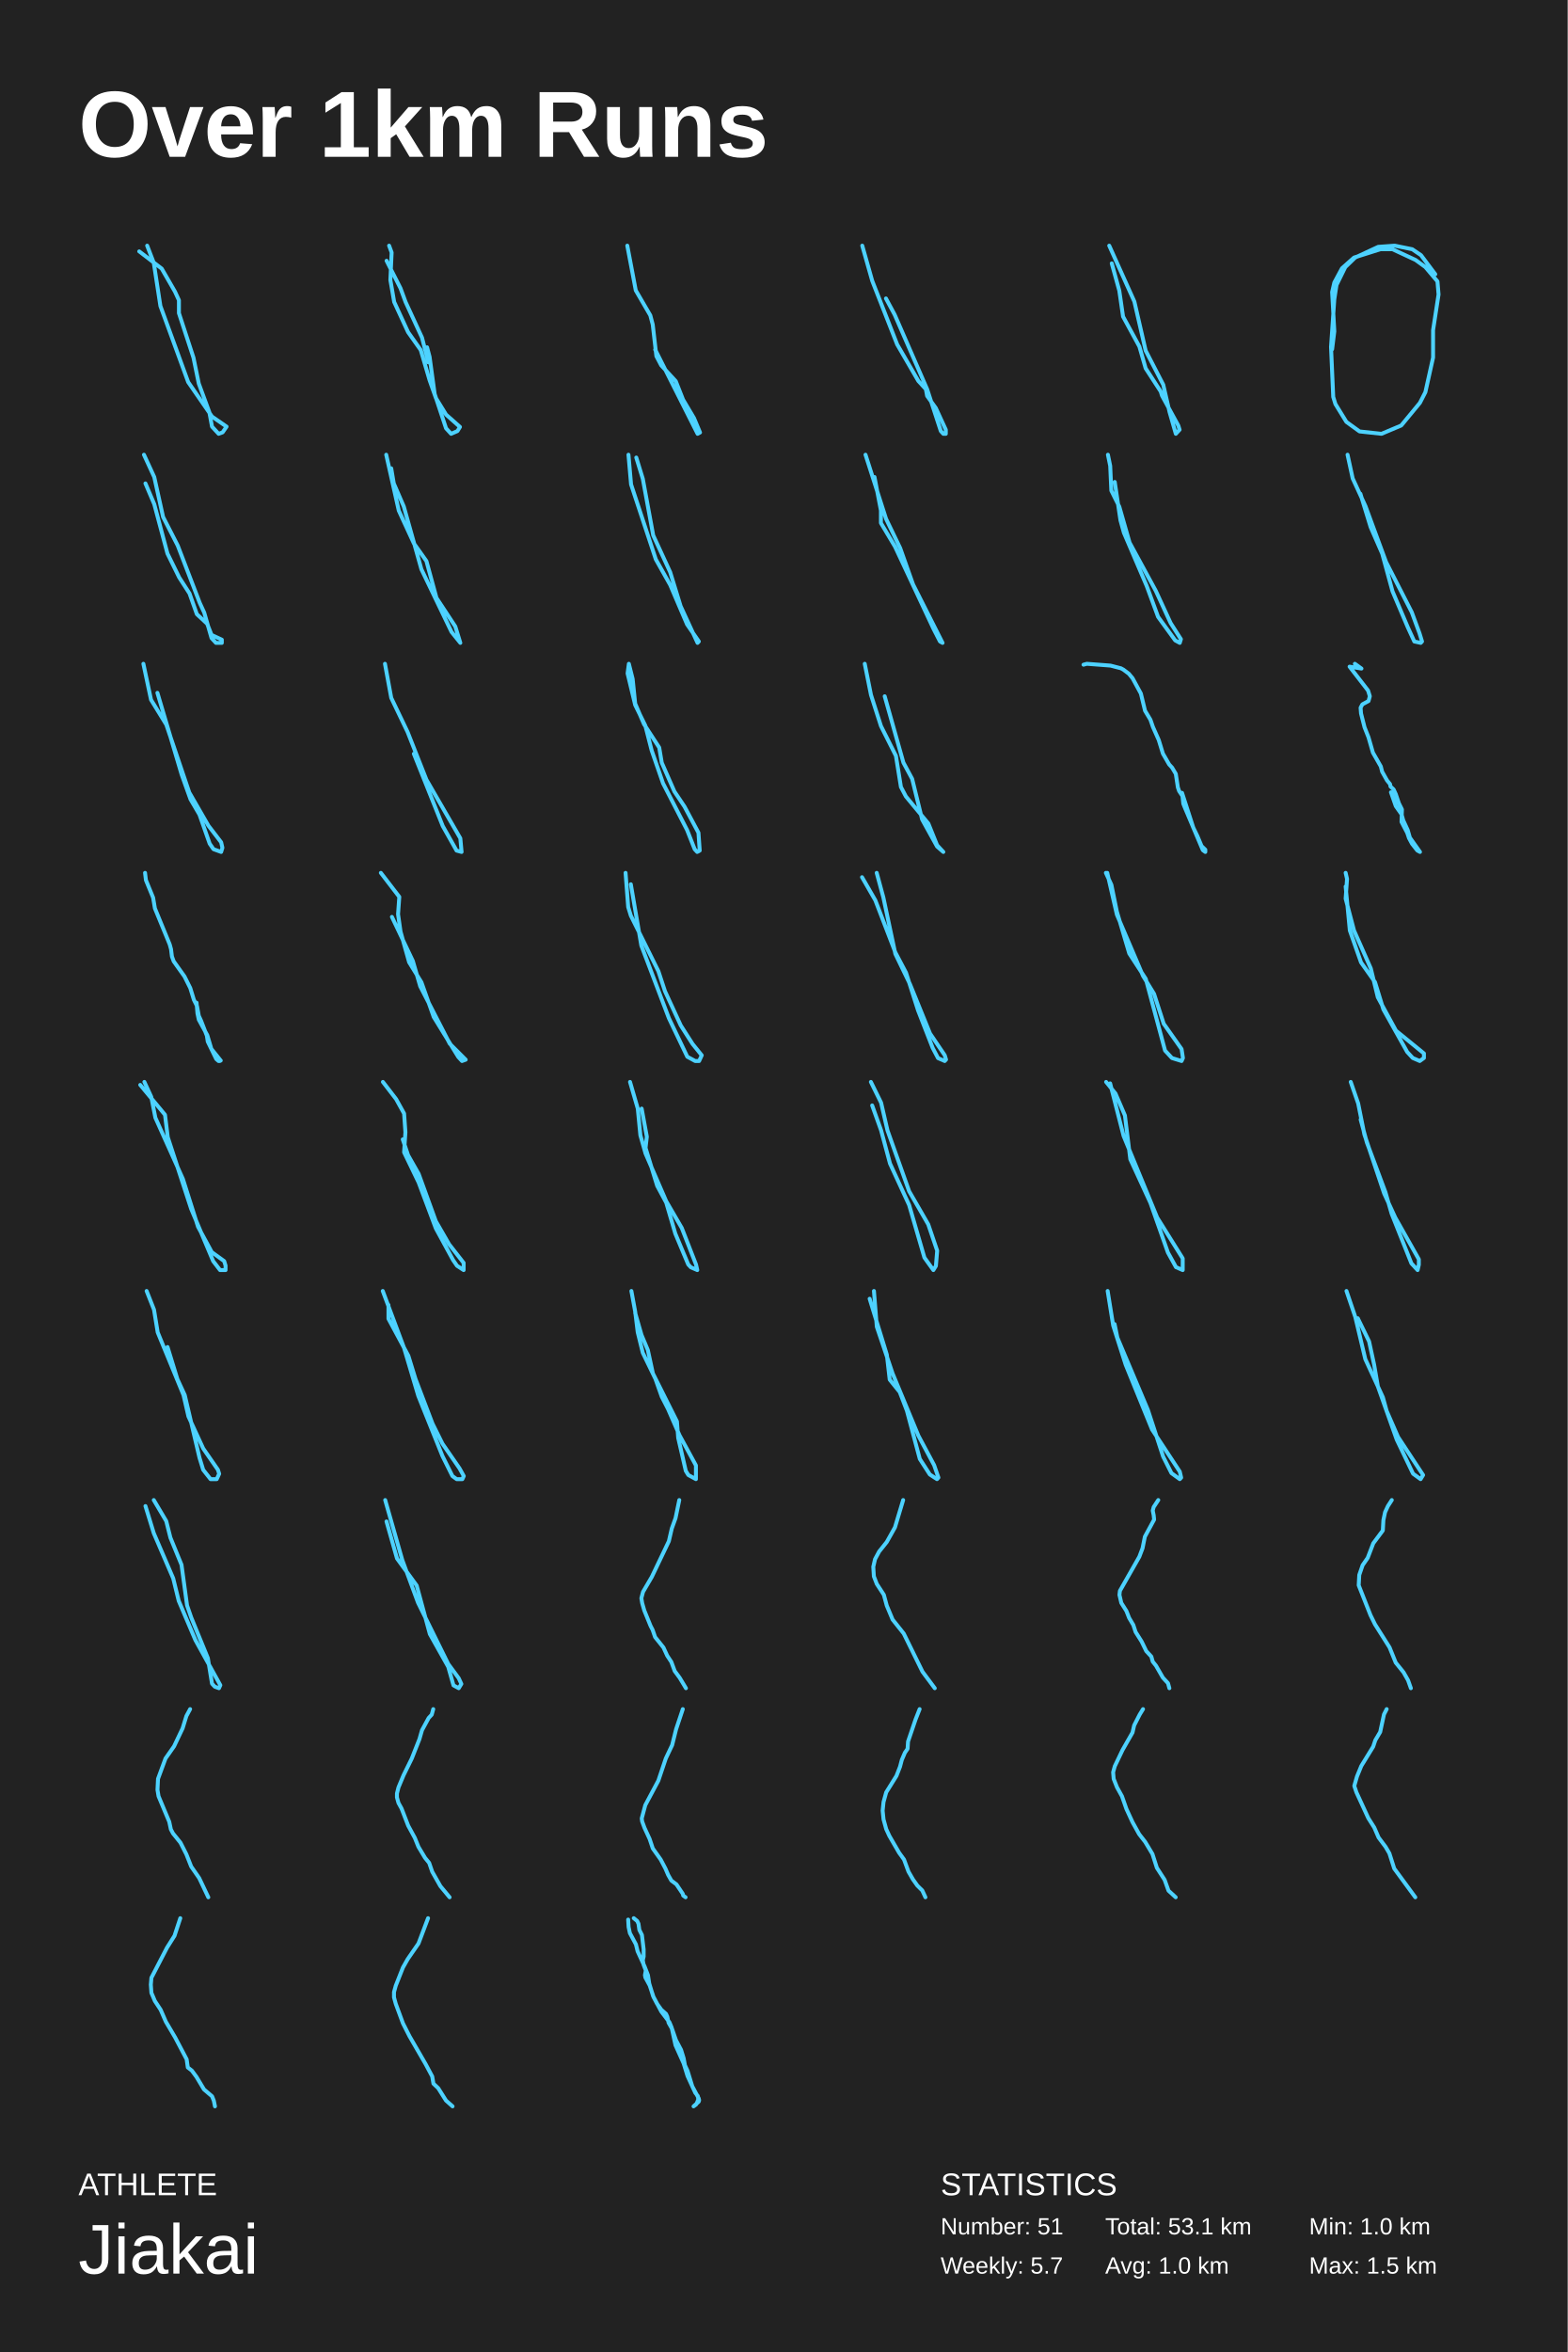
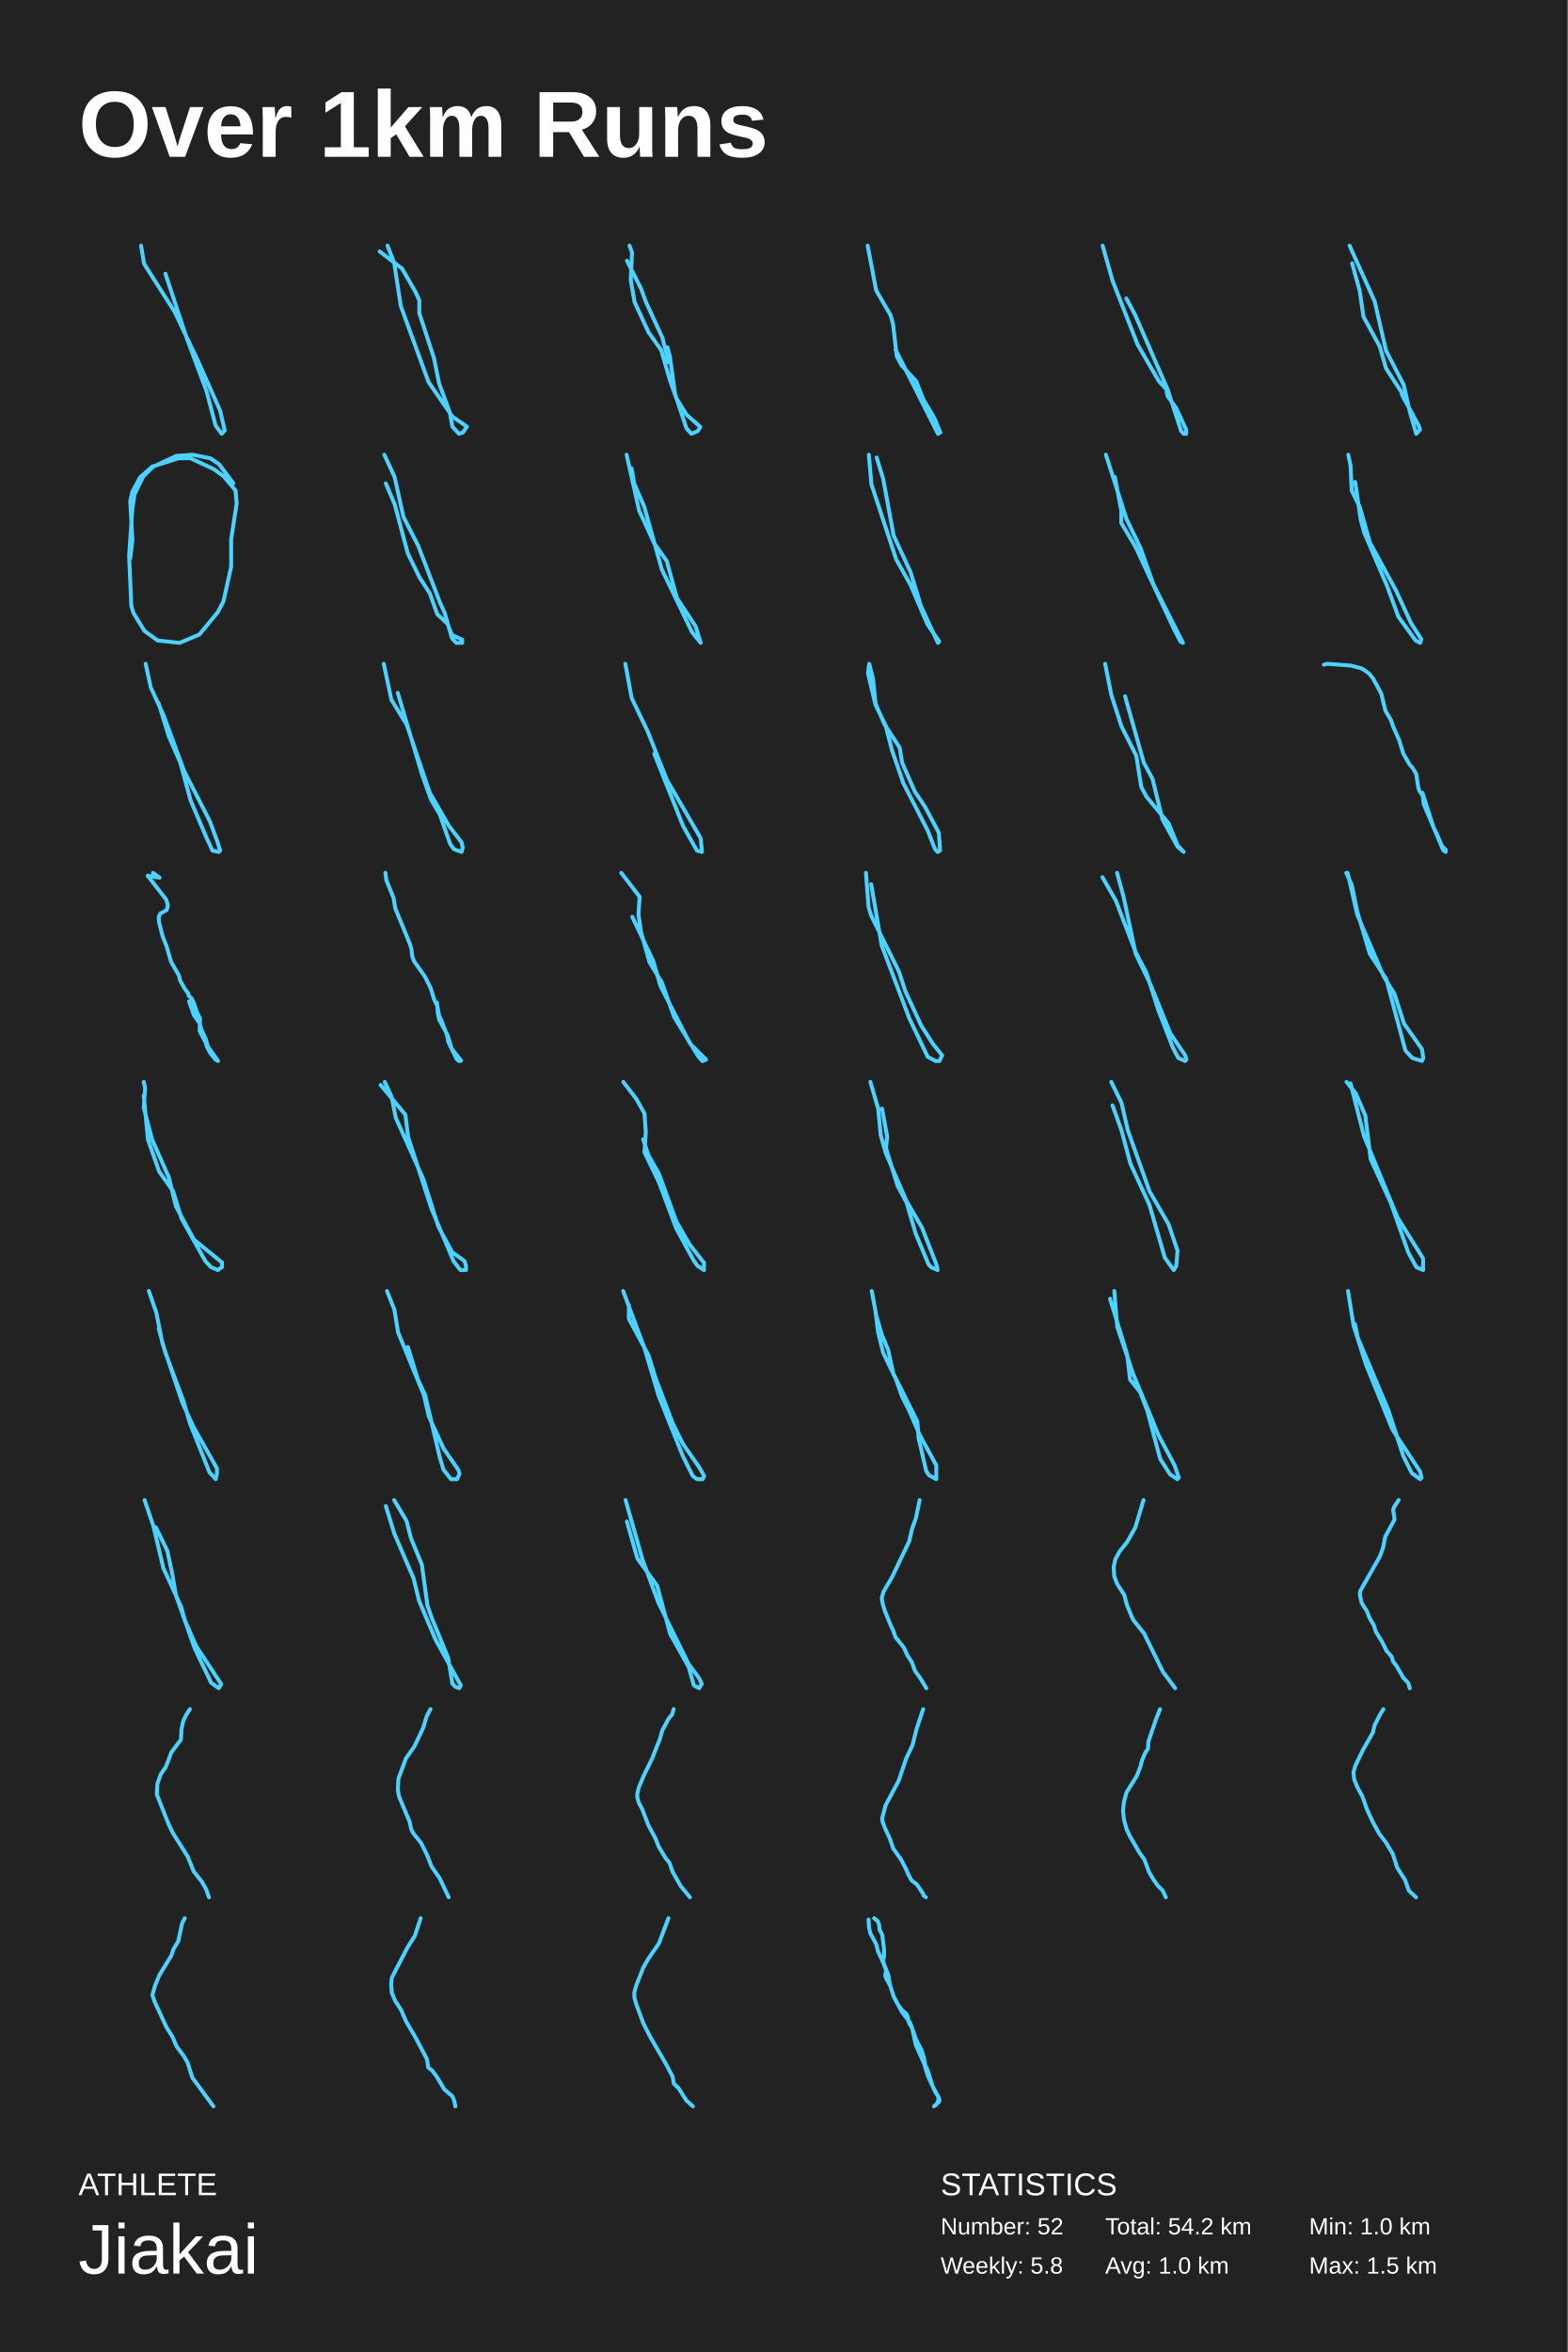
<svg xmlns="http://www.w3.org/2000/svg" baseProfile="full" height="300mm" version="1.1" viewBox="0,0,200,300" width="200mm">
  <defs />
  <rect fill="#222222" height="300" width="200" x="0" y="0" />
  <text fill="#FFFFFF" style="font-size:12px; font-family:Arial; font-weight:bold;" x="10" y="20">Over 1km Runs</text>
  <text fill="#FFFFFF" style="font-size:4px; font-family:Arial" x="10" y="280">ATHLETE</text>
  <text fill="#FFFFFF" style="font-size:9px; font-family:Arial" x="10" y="290">Jiakai</text>
  <text fill="#FFFFFF" style="font-size:4px; font-family:Arial" x="120" y="280">STATISTICS</text>
-   <text fill="#FFFFFF" style="font-size:3px; font-family:Arial" x="120" y="285">Number: 51</text>
-   <text fill="#FFFFFF" style="font-size:3px; font-family:Arial" x="120" y="290">Weekly: 5.7</text>
-   <text fill="#FFFFFF" style="font-size:3px; font-family:Arial" x="141" y="285">Total: 53.1 km</text>
+   <text fill="#FFFFFF" style="font-size:3px; font-family:Arial" x="120" y="285">Number: 52</text>
+   <text fill="#FFFFFF" style="font-size:3px; font-family:Arial" x="120" y="290">Weekly: 5.8</text>
+   <text fill="#FFFFFF" style="font-size:3px; font-family:Arial" x="141" y="285">Total: 54.2 km</text>
  <text fill="#FFFFFF" style="font-size:3px; font-family:Arial" x="141" y="290">Avg: 1.0 km</text>
  <text fill="#FFFFFF" style="font-size:3px; font-family:Arial" x="167" y="285">Min: 1.0 km</text>
  <text fill="#FFFFFF" style="font-size:3px; font-family:Arial" x="167" y="290">Max: 1.5 km</text>
-   <polyline fill="none" points="17.762,32.066 20.632,34.265 22.32,37.196 22.827,38.295 22.827,39.944 24.684,45.623 25.359,48.921 26.71,52.585 27.048,54.417 27.892,55.333 28.398,55.15 28.905,54.417 27.048,53.135 24.009,48.738 20.463,39.028 19.619,33.532 18.775,31.333" stroke="#4dd2ff" stroke-linecap="round" stroke-linejoin="round" stroke-width="0.5" />
-   <polyline fill="none" points="49.318,33.26 51.094,36.764 51.74,38.516 53.839,43.071 54.646,46.224 54.484,44.297 54.807,45.523 55.453,50.253 56.906,54.633 57.552,55.333 58.359,54.983 58.682,54.457 56.906,52.881 55.614,50.779 54.807,48.501 53.677,44.647 52.063,42.37 50.287,38.516 49.802,35.713 49.964,32.209 49.641,31.333" stroke="#4dd2ff" stroke-linecap="round" stroke-linejoin="round" stroke-width="0.5" />
-   <polyline fill="none" points="83.584,44.592 88.997,55.333 89.307,55.166 88.533,53.319 87.141,50.97 86.213,48.62 84.357,46.606 83.739,45.431 83.275,41.403 82.965,40.228 81.109,37.04 80.027,31.333" stroke="#4dd2ff" stroke-linecap="round" stroke-linejoin="round" stroke-width="0.5" />
-   <polyline fill="none" points="113.026,38.067 114.14,40.139 118.277,49.636 120.027,54.988 120.346,55.333 120.664,55.333 120.664,54.815 119.391,52.053 118.277,50.499 118.118,49.636 117.163,48.6 114.458,43.938 111.276,35.823 110.003,31.333" stroke="#4dd2ff" stroke-linecap="round" stroke-linejoin="round" stroke-width="0.5" />
-   <polyline fill="none" points="141.512,31.333 144.718,38.464 146.16,44.725 148.404,49.072 149.205,52.551 150.007,55.333 150.488,54.812 150.327,54.29 148.244,50.464 148.084,49.942 146.16,46.986 145.359,44.203 143.275,40.377 142.795,37.072 141.833,33.594" stroke="#4dd2ff" stroke-linecap="round" stroke-linejoin="round" stroke-width="0.5" />
-   <polyline fill="none" points="183.106,34.979 181.286,32.549 180.166,31.789 177.926,31.333 175.827,31.485 172.887,32.852 171.627,34.068 170.508,36.346 170.228,38.169 169.808,44.245 170.088,50.624 170.368,51.536 171.767,53.814 173.447,55.03 176.247,55.333 178.766,54.27 181.146,51.384 181.846,50.017 182.826,45.612 182.826,42.118 183.526,37.561 183.386,35.89 181.846,34.068 180.586,33.156 177.647,31.789 176.107,31.789 172.747,32.852 171.208,34.219 170.228,36.042 169.948,37.257 170.228,42.27 169.948,44.549" stroke="#4dd2ff" stroke-linecap="round" stroke-linejoin="round" stroke-width="0.5" />
-   <polyline fill="none" points="18.366,58.0 19.678,60.847 20.803,65.932 22.677,69.593 25.489,76.915 26.051,78.136 26.988,81.39 27.551,82.0 28.3,82.0 28.3,81.593 26.988,80.983 26.426,79.559 25.114,78.339 24.177,75.695 22.865,73.661 21.365,70.61 19.678,64.305 18.554,61.661" stroke="#4dd2ff" stroke-linecap="round" stroke-linejoin="round" stroke-width="0.5" />
-   <polyline fill="none" points="49.913,59.739 50.234,61.652 51.516,64.609 53.76,72.609 57.606,80.609 58.728,82.0 58.087,79.913 55.683,76.261 54.401,71.565 52.798,69.304 50.875,65.13 49.272,58.0" stroke="#4dd2ff" stroke-linecap="round" stroke-linejoin="round" stroke-width="0.5" />
-   <polyline fill="none" points="81.174,58.361 82.006,61.068 83.336,68.286 85.498,72.977 86.829,77.308 88.99,82.0 89.157,81.82 87.66,79.654 85.498,74.602 83.669,71.353 80.509,61.789 80.177,58.0" stroke="#4dd2ff" stroke-linecap="round" stroke-linejoin="round" stroke-width="0.5" />
-   <polyline fill="none" points="111.565,60.844 112.384,65.111 112.384,66.711 114.186,69.733 119.102,80.222 119.921,81.822 120.248,82.0 116.48,74.533 114.842,69.911 113.04,66.178 110.418,58.0" stroke="#4dd2ff" stroke-linecap="round" stroke-linejoin="round" stroke-width="0.5" />
-   <polyline fill="none" points="142.217,61.474 142.944,66.368 143.381,67.947 146.291,74.737 147.746,78.684 149.929,81.684 150.511,82.0 150.656,81.526 149.347,79.474 147.455,75.368 144.108,69.211 142.799,64.632 141.78,62.579 141.635,59.421 141.344,58.0" stroke="#4dd2ff" stroke-linecap="round" stroke-linejoin="round" stroke-width="0.5" />
-   <polyline fill="none" points="173.554,62.978 174.864,67.244 176.339,70.622 177.65,75.422 179.616,80.044 180.435,81.822 181.254,82.0 181.418,81.822 181.09,80.756 180.107,78.089 176.831,71.689 174.209,64.578 172.571,61.022 171.915,58.0" stroke="#4dd2ff" stroke-linecap="round" stroke-linejoin="round" stroke-width="0.5" />
-   <polyline fill="none" points="20.081,88.373 23.171,98.784 24.309,101.961 25.448,103.902 26.749,107.608 27.236,108.314 28.212,108.667 28.375,108.137 28.212,107.431 26.586,105.314 24.146,101.078 21.219,92.431 19.268,89.255 18.292,84.667" stroke="#4dd2ff" stroke-linecap="round" stroke-linejoin="round" stroke-width="0.5" />
-   <polyline fill="none" points="52.798,96.145 56.484,105.362 58.247,108.493 58.888,108.667 58.728,106.928 54.401,99.449 51.997,93.362 49.913,89.015 49.112,84.667" stroke="#4dd2ff" stroke-linecap="round" stroke-linejoin="round" stroke-width="0.5" />
-   <polyline fill="none" points="80.227,84.667 80.066,85.893 81.034,89.922 82.326,92.55 83.133,95.703 84.586,99.908 87.653,105.864 88.622,108.316 88.945,108.667 89.268,108.491 89.106,106.214 87.33,102.886 86.039,100.959 84.425,97.28 84.102,95.353 82.164,92.375 81.034,89.747 80.711,86.594 80.227,84.667" stroke="#4dd2ff" stroke-linecap="round" stroke-linejoin="round" stroke-width="0.5" />
-   <polyline fill="none" points="112.867,88.811 115.254,97.271 116.368,99.343 117.641,104.523 119.55,107.976 120.346,108.667 119.55,107.803 118.436,105.041 115.572,101.588 114.936,100.379 114.299,96.408 112.39,92.609 111.117,88.638 110.321,84.667" stroke="#4dd2ff" stroke-linecap="round" stroke-linejoin="round" stroke-width="0.5" />
-   <polyline fill="none" points="138.23,84.782 138.654,84.667 141.677,84.897 143.003,85.242 143.321,85.415 144.011,85.933 144.488,86.508 145.549,88.465 146.08,90.652 146.769,91.803 147.087,92.724 147.83,94.393 148.36,96.12 149.156,97.501 149.527,97.904 150.005,98.71 150.27,100.437 150.429,100.897 150.853,101.53 150.959,102.508 151.118,102.911 153.452,108.436 153.77,108.667 153.77,108.379 153.293,107.918 152.763,106.652 152.232,105.559 150.8,101.127" stroke="#4dd2ff" stroke-linecap="round" stroke-linejoin="round" stroke-width="0.5" />
-   <polyline fill="none" points="172.849,84.667 173.691,85.276 172.176,85.032 174.533,88.078 174.758,88.809 174.59,89.418 173.804,89.844 173.579,90.271 173.635,91.002 174.084,92.768 174.59,94.047 175.151,95.997 176.161,97.763 176.33,98.433 176.947,99.53 177.34,100.017 177.396,100.322 177.789,100.687 178.07,101.296 178.463,102.454 178.856,103.245 178.8,104.829 179.53,106.23 179.754,106.9 180.147,107.631 180.821,108.484 181.158,108.667 179.866,106.839 179.586,105.865 179.024,104.646 178.8,103.855 178.07,102.819 177.453,101.053" stroke="#4dd2ff" stroke-linecap="round" stroke-linejoin="round" stroke-width="0.5" />
-   <polyline fill="none" points="18.504,111.333 18.618,112.264 19.533,114.496 19.761,115.861 21.647,120.45 21.819,121.07 21.933,122 22.162,122.62 23.533,124.543 24.276,126.031 24.734,127.519 25.134,128.326 25.362,129.566 25.648,130.186 26.391,132.109 26.505,132.853 27.591,135.085 27.877,135.333 28.048,135.333 28.163,135.271 28.105,135.209 26.962,133.783 26.448,132.047 25.362,130.062 25.191,129.256 25.076,127.892" stroke="#4dd2ff" stroke-linecap="round" stroke-linejoin="round" stroke-width="0.5" />
-   <polyline fill="none" points="48.588,111.333 50.941,114.397 50.784,116.61 51.098,118.823 52.196,122.738 53.765,125.291 55.333,129.716 58.471,134.823 58.941,135.333 59.412,135.163 57.373,133.121 53.608,125.801 52.667,122.567 50,116.95" stroke="#4dd2ff" stroke-linecap="round" stroke-linejoin="round" stroke-width="0.5" />
-   <polyline fill="none" points="80.478,112.788 81.818,120.606 85.337,129.879 87.683,134.788 88.688,135.333 89.191,135.333 89.526,134.606 88.353,133.152 86.845,130.788 84.834,126.424 83.996,123.879 80.478,116.788 80.143,115.697 79.807,111.333" stroke="#4dd2ff" stroke-linecap="round" stroke-linejoin="round" stroke-width="0.5" />
-   <polyline fill="none" points="109.974,111.887 111.675,114.841 114.227,121.487 115.589,124.072 117.12,128.872 118.991,133.672 119.672,134.964 120.523,135.333 120.693,135.149 120.523,134.595 118.651,131.826 116.099,125.549 114.227,121.672 112.696,114.472 111.846,111.333" stroke="#4dd2ff" stroke-linecap="round" stroke-linejoin="round" stroke-width="0.5" />
-   <polyline fill="none" points="141.085,111.333 141.787,112.857 142.489,116.286 144.069,121.619 146.176,124.857 148.633,134 149.511,134.952 150.74,135.333 150.915,134.952 150.74,133.81 148.458,130.571 147.229,126.762 145.824,124.476 142.489,116.667 141.26,111.333" stroke="#4dd2ff" stroke-linecap="round" stroke-linejoin="round" stroke-width="0.5" />
-   <polyline fill="none" points="171.672,113.075 172.207,118.688 173.634,122.753 175.418,125.269 176.488,128.753 179.521,134.172 180.234,134.946 181.126,135.333 181.661,134.946 181.661,134.366 178.094,131.462 175.775,127.204 174.883,123.527 172.743,118.688 171.672,114.624 171.851,112.108 171.672,111.333" stroke="#4dd2ff" stroke-linecap="round" stroke-linejoin="round" stroke-width="0.5" />
-   <polyline fill="none" points="17.892,138.381 21.051,142.19 21.402,145.048 24.387,154.191 27.195,160.857 28.073,162.0 28.775,162.0 28.775,161.429 28.599,160.857 27.02,159.714 25.264,156.476 23.333,150.381 19.823,142.571 19.296,139.905 18.418,138.0" stroke="#4dd2ff" stroke-linecap="round" stroke-linejoin="round" stroke-width="0.5" />
-   <polyline fill="none" points="48.85,138.0 50.539,140.198 51.552,142.031 51.721,144.412 51.552,146.977 53.409,150.824 55.604,156.687 57.799,160.718 58.305,161.45 59.15,162.0 59.15,161.084 57.292,158.702 55.604,155.771 53.409,149.725 52.058,147.344 51.383,145.328" stroke="#4dd2ff" stroke-linecap="round" stroke-linejoin="round" stroke-width="0.5" />
-   <polyline fill="none" points="81.861,141.403 82.521,144.985 82.356,146.418 83.841,151.254 84.997,153.403 86.152,157.343 87.803,161.284 88.133,161.642 88.958,162.0 88.793,161.284 86.977,156.627 84.997,153.224 82.356,147.134 81.696,144.806 81.365,141.403 80.375,138.0" stroke="#4dd2ff" stroke-linecap="round" stroke-linejoin="round" stroke-width="0.5" />
-   <polyline fill="none" points="111.268,141 112.406,144.176 113.544,148.412 115.984,153.706 117.935,160.412 119.074,162.0 119.399,161.471 119.562,159.529 118.423,156.176 115.984,151.941 113.219,144.176 112.406,140.647 111.105,138.0" stroke="#4dd2ff" stroke-linecap="round" stroke-linejoin="round" stroke-width="0.5" />
-   <polyline fill="none" points="141.113,138.0 142.314,139.488 143.514,142.279 144.2,147.86 146.772,153.442 149,159.767 150.029,161.628 150.887,162.0 150.887,160.512 147.629,155.302 143.342,144.884 141.628,138.186" stroke="#4dd2ff" stroke-linecap="round" stroke-linejoin="round" stroke-width="0.5" />
-   <polyline fill="none" points="173.586,142.8 174.376,145.714 176.746,152.057 177.536,154.8 180.063,161.143 180.853,162.0 181.011,161.314 181.011,160.629 178.01,155.314 176.588,152.229 174.06,144.686 173.27,140.743 172.322,138.0" stroke="#4dd2ff" stroke-linecap="round" stroke-linejoin="round" stroke-width="0.5" />
-   <polyline fill="none" points="21.373,171.816 22.627,175.901 23.569,177.943 25.451,185.943 25.922,187.475 26.863,188.667 27.647,188.667 27.961,187.986 27.804,187.475 25.922,184.752 24.039,180.667 23.412,177.943 20.118,169.943 19.647,167.05 18.706,164.667" stroke="#4dd2ff" stroke-linecap="round" stroke-linejoin="round" stroke-width="0.5" />
-   <polyline fill="none" points="48.833,164.667 51.553,171.945 53.365,178.044 56.447,185.716 57.717,188.273 58.26,188.667 58.986,188.667 59.167,188.273 58.623,187.29 56.447,184.142 55.178,181.585 53.003,175.88 52.096,172.929 49.558,168.208 49.558,166.437" stroke="#4dd2ff" stroke-linecap="round" stroke-linejoin="round" stroke-width="0.5" />
-   <polyline fill="none" points="81.034,167.47 81.841,170.273 82.649,172.2 83.294,175.178 86.362,181.309 86.523,183.411 87.492,187.616 87.815,188.141 88.783,188.667 88.783,186.915 86.685,183.061 85.232,179.732 84.425,178.156 83.617,175.878 82.003,172.55 81.357,169.922 81.034,167.294 80.55,164.667" stroke="#4dd2ff" stroke-linecap="round" stroke-linejoin="round" stroke-width="0.5" />
-   <polyline fill="none" points="110.946,165.658 113.14,172.799 113.505,175.972 114.785,177.559 115.699,179.939 117.344,186.088 118.624,188.072 119.538,188.667 119.72,188.468 119.172,186.882 117.161,183.113 113.871,175.179 111.86,169.229 111.495,164.667" stroke="#4dd2ff" stroke-linecap="round" stroke-linejoin="round" stroke-width="0.5" />
-   <polyline fill="none" points="142.196,168.891 142.55,170.619 146.442,179.835 148.389,185.787 149.45,187.899 150.512,188.667 150.689,188.475 150.512,187.707 146.973,182.331 143.611,174.075 142.019,169.083 141.311,164.667" stroke="#4dd2ff" stroke-linecap="round" stroke-linejoin="round" stroke-width="0.5" />
-   <polyline fill="none" points="173.221,168.145 174.663,171.101 175.304,174.058 175.785,176.841 178.189,183.623 180.273,187.971 181.234,188.667 181.555,188.145 178.35,183.275 176.907,179.971 176.426,178.232 174.182,173.362 172.9,167.971 171.778,164.667" stroke="#4dd2ff" stroke-linecap="round" stroke-linejoin="round" stroke-width="0.5" />
-   <polyline fill="none" points="19.618,191.333 21.21,194.021 21.741,196.133 23.156,199.589 23.864,204.773 24.395,206.309 26.518,211.493 27.049,214.757 27.403,215.141 27.934,215.333 28.111,214.949 24.926,209.189 22.803,204.197 22.095,201.317 19.618,195.557 18.556,192.101" stroke="#4dd2ff" stroke-linecap="round" stroke-linejoin="round" stroke-width="0.5" />
-   <polyline fill="none" points="49.308,194.061 50.649,198.788 53.162,202.242 54.838,208.424 57.184,212.606 57.854,214.97 58.524,215.333 58.859,214.788 58.524,214.061 57.184,212.242 53.33,204.424 51.319,198.97 49.141,191.333" stroke="#4dd2ff" stroke-linecap="round" stroke-linejoin="round" stroke-width="0.5" />
-   <polyline fill="none" points="86.66,191.333 86.182,193.641 85.703,194.968 85.331,196.583 83.151,201.141 82.035,203.045 81.822,203.853 81.929,204.487 82.194,205.41 82.992,207.372 83.258,207.891 83.577,208.814 84.64,210.141 85.119,211.18 85.65,211.987 86.076,213.141 86.714,214.006 87.511,215.333" stroke="#4dd2ff" stroke-linecap="round" stroke-linejoin="round" stroke-width="0.5" />
-   <polyline fill="none" points="115.221,191.333 114.175,194.82 113.129,196.685 112.158,197.901 111.635,198.874 111.41,199.847 111.485,201.063 111.859,202.036 112.755,203.414 113.129,204.793 113.876,206.577 115.296,208.36 117.687,213.225 119.256,215.333" stroke="#4dd2ff" stroke-linecap="round" stroke-linejoin="round" stroke-width="0.5" />
-   <polyline fill="none" points="147.769,191.333 147.18,192.229 147.062,192.677 147.18,193.253 147.239,193.829 146.059,196.005 145.764,197.477 145.351,198.565 142.874,202.917 142.815,203.429 143.051,204.453 143.7,205.477 144.054,206.373 144.584,207.269 144.879,208.165 145.646,209.381 146.236,210.597 146.885,211.301 147.062,211.941 147.474,212.453 148.359,213.989 149.008,214.693 149.185,215.333" stroke="#4dd2ff" stroke-linecap="round" stroke-linejoin="round" stroke-width="0.5" />
-   <polyline fill="none" points="177.561,191.333 177.06,192.11 176.702,192.887 176.488,193.896 176.416,195.217 175.199,196.848 174.484,198.712 173.839,199.644 173.41,200.887 173.338,202.207 174.841,206.013 175.414,207.178 177.275,210.129 178.062,212.071 179.065,213.314 179.637,214.324 179.995,215.333" stroke="#4dd2ff" stroke-linecap="round" stroke-linejoin="round" stroke-width="0.5" />
-   <polyline fill="none" points="24.255,218.0 23.777,218.889 23.299,220.444 22.207,222.741 21.115,224.296 20.159,226.889 20.091,228.296 20.227,229.111 21.593,232.37 21.797,233.333 22.07,233.852 23.026,235.037 23.777,236.519 24.391,238.074 25.415,239.556 26.576,242.0" stroke="#4dd2ff" stroke-linecap="round" stroke-linejoin="round" stroke-width="0.5" />
-   <polyline fill="none" points="55.272,218.0 55.077,218.708 54.685,219.133 53.837,220.69 53.511,221.823 52.532,224.301 51.488,226.425 50.836,227.982 50.64,228.761 50.64,229.257 50.836,229.965 51.227,230.673 52.075,232.867 52.923,234.425 53.38,235.558 54.228,236.974 54.75,237.611 55.142,238.743 56.186,240.584 57.36,242.0" stroke="#4dd2ff" stroke-linecap="round" stroke-linejoin="round" stroke-width="0.5" />
-   <polyline fill="none" points="87.11,218.0 86.254,220.57 85.75,222.592 84.944,224.287 83.987,227.13 82.324,230.246 81.87,231.941 81.921,232.324 82.223,233.144 82.878,234.565 83.281,235.768 84.289,237.189 84.893,238.337 85.246,239.157 85.649,239.868 86.304,240.36 87.11,241.563 87.161,241.781 87.463,242.0" stroke="#4dd2ff" stroke-linecap="round" stroke-linejoin="round" stroke-width="0.5" />
-   <polyline fill="none" points="117.323,218.0 116.812,219.296 115.845,222.134 115.788,223.059 115.447,223.553 115.049,224.478 114.822,225.342 114.367,226.514 113.059,228.612 112.718,229.846 112.604,230.956 112.718,232.067 113.059,233.301 113.457,234.165 114.708,236.324 115.333,237.188 115.902,238.73 116.47,239.717 117.039,240.519 117.664,241.136 118.062,242.0" stroke="#4dd2ff" stroke-linecap="round" stroke-linejoin="round" stroke-width="0.5" />
-   <polyline fill="none" points="145.823,218.0 145.399,218.69 144.693,220.07 144.481,220.99 143.209,223.214 142.22,225.284 142.008,226.051 142.078,226.895 142.502,227.968 143.138,229.118 143.703,230.729 144.481,232.415 145.329,233.949 146.106,234.946 147.025,236.479 147.59,238.243 148.579,239.776 149.074,241.157 149.992,242.0" stroke="#4dd2ff" stroke-linecap="round" stroke-linejoin="round" stroke-width="0.5" />
-   <polyline fill="none" points="176.908,218.0 176.563,218.673 176.081,220.916 175.461,221.963 175.185,222.785 173.669,225.252 173.118,226.598 172.774,227.794 173.049,228.617 174.565,231.907 175.323,233.103 175.874,234.374 176.77,235.57 177.252,236.393 177.872,238.336 180.56,242.0" stroke="#4dd2ff" stroke-linecap="round" stroke-linejoin="round" stroke-width="0.5" />
-   <polyline fill="none" points="23.002,244.667 22.264,246.907 21.306,248.427 19.315,252.267 19.242,253.147 19.315,254.187 19.758,255.227 20.495,256.347 21.158,257.867 22.338,259.867 23.813,262.667 23.96,263.707 24.476,264.107 25.066,264.907 26.024,266.507 27.056,267.387 27.278,267.947 27.425,268.667" stroke="#4dd2ff" stroke-linecap="round" stroke-linejoin="round" stroke-width="0.5" />
-   <polyline fill="none" points="54.61,244.667 53.39,247.894 52.017,249.881 51.407,250.956 50.492,253.274 50.263,254.101 50.263,254.763 50.492,255.591 51.407,258.074 52.246,259.729 54.305,263.287 55.144,264.86 55.297,265.77 55.907,266.349 56.898,267.922 57.737,268.667" stroke="#4dd2ff" stroke-linecap="round" stroke-linejoin="round" stroke-width="0.5" />
-   <polyline fill="none" points="80.852,244.667 81.291,245.024 81.456,245.381 81.566,246.156 81.895,246.811 82.115,248.657 82.115,249.55 82.005,250.027 82.115,250.622 82.389,251.337 82.279,251.932 82.334,252.23 82.883,253.242 83.377,254.731 83.816,255.565 84.365,256.339 84.969,256.875 85.133,257.233 85.298,258.007 85.737,258.781 86.231,260.21 86.889,261.461 87.219,262.533 87.383,263.426 87.713,264.141 88.316,266.106 89.14,267.654 89.194,267.892 89.14,268.071 88.481,268.667 88.81,268.428 88.975,268.071 89.085,267.773 89.03,267.357 88.701,266.94 87.713,264.796 87.219,263.188 86.176,260.865 85.682,258.602 85.408,257.947 84.365,256.577 83.322,254.612 82.828,253.004 82.663,251.932 82.224,250.801 81.346,248.895 81.127,248.002 80.358,246.572 80.194,245.798 80.139,244.845" stroke="#4dd2ff" stroke-linecap="round" stroke-linejoin="round" stroke-width="0.5" />
+   <polyline fill="none" points="21.102,34.912 23.818,43.123 26.341,49.86 27.505,54.281 28.281,55.333 28.669,54.912 28.087,52.386 25.176,45.86 22.266,39.754 18.386,33.649 17.998,31.333" stroke="#4dd2ff" stroke-linecap="round" stroke-linejoin="round" stroke-width="0.5" />
+   <polyline fill="none" points="48.428,32.066 51.299,34.265 52.987,37.196 53.493,38.295 53.493,39.944 55.351,45.623 56.026,48.921 57.377,52.585 57.714,54.417 58.559,55.333 59.065,55.15 59.572,54.417 57.714,53.135 54.675,48.738 51.13,39.028 50.286,33.532 49.441,31.333" stroke="#4dd2ff" stroke-linecap="round" stroke-linejoin="round" stroke-width="0.5" />
+   <polyline fill="none" points="79.985,33.26 81.761,36.764 82.406,38.516 84.505,43.071 85.312,46.224 85.151,44.297 85.474,45.523 86.12,50.253 87.573,54.633 88.218,55.333 89.026,54.983 89.349,54.457 87.573,52.881 86.281,50.779 85.474,48.501 84.344,44.647 82.729,42.37 80.953,38.516 80.469,35.713 80.631,32.209 80.308,31.333" stroke="#4dd2ff" stroke-linecap="round" stroke-linejoin="round" stroke-width="0.5" />
+   <polyline fill="none" points="114.251,44.592 119.664,55.333 119.973,55.166 119.2,53.319 117.808,50.97 116.88,48.62 115.024,46.606 114.405,45.431 113.941,41.403 113.632,40.228 111.776,37.04 110.693,31.333" stroke="#4dd2ff" stroke-linecap="round" stroke-linejoin="round" stroke-width="0.5" />
+   <polyline fill="none" points="143.693,38.067 144.807,40.139 148.944,49.636 150.694,54.988 151.012,55.333 151.331,55.333 151.331,54.815 150.058,52.053 148.944,50.499 148.785,49.636 147.83,48.6 145.125,43.938 141.942,35.823 140.669,31.333" stroke="#4dd2ff" stroke-linecap="round" stroke-linejoin="round" stroke-width="0.5" />
+   <polyline fill="none" points="172.179,31.333 175.384,38.464 176.827,44.725 179.071,49.072 179.872,52.551 180.674,55.333 181.154,54.812 180.994,54.29 178.911,50.464 178.75,49.942 176.827,46.986 176.026,44.203 173.942,40.377 173.461,37.072 172.5,33.594" stroke="#4dd2ff" stroke-linecap="round" stroke-linejoin="round" stroke-width="0.5" />
+   <polyline fill="none" points="29.772,61.646 27.953,59.215 26.833,58.456 24.593,58.0 22.493,58.152 19.554,59.519 18.294,60.734 17.174,63.013 16.894,64.835 16.474,70.911 16.754,77.291 17.034,78.203 18.434,80.481 20.114,81.696 22.913,82.0 25.433,80.937 27.813,78.051 28.513,76.684 29.492,72.279 29.492,68.785 30.192,64.228 30.052,62.557 28.513,60.734 27.253,59.823 24.313,58.456 22.773,58.456 19.414,59.519 17.874,60.886 16.894,62.709 16.614,63.924 16.894,68.937 16.614,71.215" stroke="#4dd2ff" stroke-linecap="round" stroke-linejoin="round" stroke-width="0.5" />
+   <polyline fill="none" points="49.033,58.0 50.345,60.847 51.47,65.932 53.344,69.593 56.156,76.915 56.718,78.136 57.655,81.39 58.217,82.0 58.967,82.0 58.967,81.593 57.655,80.983 57.093,79.559 55.781,78.339 54.843,75.695 53.531,73.661 52.032,70.61 50.345,64.305 49.22,61.661" stroke="#4dd2ff" stroke-linecap="round" stroke-linejoin="round" stroke-width="0.5" />
+   <polyline fill="none" points="80.58,59.739 80.9,61.652 82.182,64.609 84.426,72.609 88.273,80.609 89.395,82.0 88.754,79.913 86.35,76.261 85.067,71.565 83.465,69.304 81.541,65.13 79.939,58.0" stroke="#4dd2ff" stroke-linecap="round" stroke-linejoin="round" stroke-width="0.5" />
+   <polyline fill="none" points="111.841,58.361 112.673,61.068 114.003,68.286 116.165,72.977 117.495,77.308 119.657,82.0 119.823,81.82 118.327,79.654 116.165,74.602 114.336,71.353 111.176,61.789 110.843,58.0" stroke="#4dd2ff" stroke-linecap="round" stroke-linejoin="round" stroke-width="0.5" />
+   <polyline fill="none" points="142.232,60.844 143.051,65.111 143.051,66.711 144.853,69.733 149.768,80.222 150.587,81.822 150.915,82.0 147.147,74.533 145.508,69.911 143.706,66.178 141.085,58.0" stroke="#4dd2ff" stroke-linecap="round" stroke-linejoin="round" stroke-width="0.5" />
+   <polyline fill="none" points="172.883,61.474 173.611,66.368 174.047,67.947 176.958,74.737 178.413,78.684 180.595,81.684 181.178,82.0 181.323,81.526 180.013,79.474 178.122,75.368 174.775,69.211 173.465,64.632 172.447,62.579 172.301,59.421 172.01,58.0" stroke="#4dd2ff" stroke-linecap="round" stroke-linejoin="round" stroke-width="0.5" />
+   <polyline fill="none" points="20.22,89.644 21.531,93.911 23.006,97.289 24.316,102.089 26.282,106.711 27.102,108.489 27.921,108.667 28.085,108.489 27.757,107.422 26.774,104.756 23.497,98.356 20.876,91.244 19.237,87.689 18.582,84.667" stroke="#4dd2ff" stroke-linecap="round" stroke-linejoin="round" stroke-width="0.5" />
+   <polyline fill="none" points="50.747,88.373 53.837,98.784 54.976,101.961 56.114,103.902 57.415,107.608 57.903,108.314 58.879,108.667 59.042,108.137 58.879,107.431 57.253,105.314 54.813,101.078 51.886,92.431 49.934,89.255 48.958,84.667" stroke="#4dd2ff" stroke-linecap="round" stroke-linejoin="round" stroke-width="0.5" />
+   <polyline fill="none" points="83.465,96.145 87.151,105.362 88.914,108.493 89.555,108.667 89.395,106.928 85.067,99.449 82.663,93.362 80.58,89.015 79.778,84.667" stroke="#4dd2ff" stroke-linecap="round" stroke-linejoin="round" stroke-width="0.5" />
+   <polyline fill="none" points="110.894,84.667 110.732,85.893 111.701,89.922 112.992,92.55 113.8,95.703 115.253,99.908 118.32,105.864 119.289,108.316 119.612,108.667 119.934,108.491 119.773,106.214 117.997,102.886 116.706,100.959 115.091,97.28 114.768,95.353 112.831,92.375 111.701,89.747 111.378,86.594 110.894,84.667" stroke="#4dd2ff" stroke-linecap="round" stroke-linejoin="round" stroke-width="0.5" />
+   <polyline fill="none" points="143.534,88.811 145.92,97.271 147.034,99.343 148.307,104.523 150.217,107.976 151.012,108.667 150.217,107.803 149.103,105.041 146.239,101.588 145.602,100.379 144.966,96.408 143.056,92.609 141.783,88.638 140.988,84.667" stroke="#4dd2ff" stroke-linecap="round" stroke-linejoin="round" stroke-width="0.5" />
+   <polyline fill="none" points="168.896,84.782 169.321,84.667 172.344,84.897 173.67,85.242 173.988,85.415 174.678,85.933 175.155,86.508 176.216,88.465 176.746,90.652 177.436,91.803 177.754,92.724 178.497,94.393 179.027,96.12 179.823,97.501 180.194,97.904 180.671,98.71 180.936,100.437 181.095,100.897 181.52,101.53 181.626,102.508 181.785,102.911 184.119,108.436 184.437,108.667 184.437,108.379 183.96,107.918 183.429,106.652 182.899,105.559 181.467,101.127" stroke="#4dd2ff" stroke-linecap="round" stroke-linejoin="round" stroke-width="0.5" />
+   <polyline fill="none" points="19.516,111.333 20.358,111.942 18.842,111.699 21.2,114.745 21.425,115.476 21.256,116.085 20.47,116.511 20.246,116.937 20.302,117.668 20.751,119.435 21.256,120.714 21.818,122.663 22.828,124.43 22.997,125.1 23.614,126.196 24.007,126.684 24.063,126.988 24.456,127.354 24.737,127.963 25.13,129.12 25.523,129.912 25.467,131.496 26.196,132.897 26.421,133.567 26.814,134.298 27.487,135.151 27.824,135.333 26.533,133.506 26.252,132.531 25.691,131.313 25.467,130.521 24.737,129.486 24.119,127.719" stroke="#4dd2ff" stroke-linecap="round" stroke-linejoin="round" stroke-width="0.5" />
+   <polyline fill="none" points="49.171,111.333 49.285,112.264 50.199,114.496 50.428,115.861 52.314,120.45 52.485,121.07 52.6,122 52.828,122.62 54.2,124.543 54.943,126.031 55.4,127.519 55.8,128.326 56.029,129.566 56.315,130.186 57.058,132.109 57.172,132.853 58.258,135.085 58.544,135.333 58.715,135.333 58.829,135.271 58.772,135.209 57.629,133.783 57.115,132.047 56.029,130.062 55.857,129.256 55.743,127.892" stroke="#4dd2ff" stroke-linecap="round" stroke-linejoin="round" stroke-width="0.5" />
+   <polyline fill="none" points="79.255,111.333 81.608,114.397 81.451,116.61 81.765,118.823 82.863,122.738 84.431,125.291 86,129.716 89.137,134.823 89.608,135.333 90.078,135.163 88.039,133.121 84.275,125.801 83.333,122.567 80.667,116.95" stroke="#4dd2ff" stroke-linecap="round" stroke-linejoin="round" stroke-width="0.5" />
+   <polyline fill="none" points="111.144,112.788 112.485,120.606 116.004,129.879 118.349,134.788 119.355,135.333 119.857,135.333 120.193,134.606 119.02,133.152 117.512,130.788 115.501,126.424 114.663,123.879 111.144,116.788 110.809,115.697 110.474,111.333" stroke="#4dd2ff" stroke-linecap="round" stroke-linejoin="round" stroke-width="0.5" />
+   <polyline fill="none" points="140.641,111.887 142.342,114.841 144.894,121.487 146.255,124.072 147.786,128.872 149.658,133.672 150.339,134.964 151.189,135.333 151.359,135.149 151.189,134.595 149.318,131.826 146.766,125.549 144.894,121.672 143.363,114.472 142.512,111.333" stroke="#4dd2ff" stroke-linecap="round" stroke-linejoin="round" stroke-width="0.5" />
+   <polyline fill="none" points="171.752,111.333 172.454,112.857 173.156,116.286 174.736,121.619 176.842,124.857 179.3,134 180.177,134.952 181.406,135.333 181.582,134.952 181.406,133.81 179.124,130.571 177.895,126.762 176.491,124.476 173.156,116.667 171.927,111.333" stroke="#4dd2ff" stroke-linecap="round" stroke-linejoin="round" stroke-width="0.5" />
+   <polyline fill="none" points="18.339,139.742 18.874,145.355 20.301,149.419 22.085,151.936 23.155,155.419 26.187,160.839 26.901,161.613 27.793,162.0 28.328,161.613 28.328,161.032 24.76,158.129 22.441,153.871 21.55,150.194 19.409,145.355 18.339,141.29 18.517,138.774 18.339,138.0" stroke="#4dd2ff" stroke-linecap="round" stroke-linejoin="round" stroke-width="0.5" />
+   <polyline fill="none" points="48.558,138.381 51.718,142.19 52.069,145.048 55.053,154.191 57.862,160.857 58.74,162.0 59.442,162.0 59.442,161.429 59.266,160.857 57.686,159.714 55.931,156.476 54.0,150.381 50.489,142.571 49.963,139.905 49.085,138.0" stroke="#4dd2ff" stroke-linecap="round" stroke-linejoin="round" stroke-width="0.5" />
+   <polyline fill="none" points="79.517,138.0 81.205,140.198 82.219,142.031 82.387,144.412 82.219,146.977 84.076,150.824 86.271,156.687 88.466,160.718 88.972,161.45 89.816,162.0 89.816,161.084 87.959,158.702 86.271,155.771 84.076,149.725 82.725,147.344 82.05,145.328" stroke="#4dd2ff" stroke-linecap="round" stroke-linejoin="round" stroke-width="0.5" />
+   <polyline fill="none" points="112.527,141.403 113.188,144.985 113.023,146.418 114.508,151.254 115.663,153.403 116.819,157.343 118.469,161.284 118.8,161.642 119.625,162.0 119.46,161.284 117.644,156.627 115.663,153.224 113.023,147.134 112.362,144.806 112.032,141.403 111.042,138.0" stroke="#4dd2ff" stroke-linecap="round" stroke-linejoin="round" stroke-width="0.5" />
+   <polyline fill="none" points="141.934,141 143.073,144.176 144.211,148.412 146.651,153.706 148.602,160.412 149.741,162.0 150.066,161.471 150.228,159.529 149.09,156.176 146.651,151.941 143.886,144.176 143.073,140.647 141.772,138.0" stroke="#4dd2ff" stroke-linecap="round" stroke-linejoin="round" stroke-width="0.5" />
+   <polyline fill="none" points="171.78,138.0 172.98,139.488 174.181,142.279 174.866,147.86 177.438,153.442 179.667,159.767 180.696,161.628 181.553,162.0 181.553,160.512 178.296,155.302 174.009,144.884 172.295,138.186" stroke="#4dd2ff" stroke-linecap="round" stroke-linejoin="round" stroke-width="0.5" />
+   <polyline fill="none" points="20.253,169.467 21.043,172.381 23.412,178.724 24.202,181.467 26.73,187.81 27.52,188.667 27.678,187.981 27.678,187.295 24.676,181.981 23.254,178.895 20.727,171.352 19.937,167.41 18.989,164.667" stroke="#4dd2ff" stroke-linecap="round" stroke-linejoin="round" stroke-width="0.5" />
+   <polyline fill="none" points="52.039,171.816 53.294,175.901 54.235,177.943 56.118,185.943 56.588,187.475 57.529,188.667 58.314,188.667 58.627,187.986 58.471,187.475 56.588,184.752 54.706,180.667 54.078,177.943 50.784,169.943 50.314,167.05 49.373,164.667" stroke="#4dd2ff" stroke-linecap="round" stroke-linejoin="round" stroke-width="0.5" />
+   <polyline fill="none" points="79.5,164.667 82.219,171.945 84.032,178.044 87.114,185.716 88.383,188.273 88.927,188.667 89.652,188.667 89.834,188.273 89.29,187.29 87.114,184.142 85.845,181.585 83.67,175.88 82.763,172.929 80.225,168.208 80.225,166.437" stroke="#4dd2ff" stroke-linecap="round" stroke-linejoin="round" stroke-width="0.5" />
+   <polyline fill="none" points="111.701,167.47 112.508,170.273 113.315,172.2 113.961,175.178 117.028,181.309 117.19,183.411 118.159,187.616 118.481,188.141 119.45,188.667 119.45,186.915 117.351,183.061 115.898,179.732 115.091,178.156 114.284,175.878 112.67,172.55 112.024,169.922 111.701,167.294 111.217,164.667" stroke="#4dd2ff" stroke-linecap="round" stroke-linejoin="round" stroke-width="0.5" />
+   <polyline fill="none" points="141.613,165.658 143.806,172.799 144.172,175.972 145.452,177.559 146.366,179.939 148.011,186.088 149.29,188.072 150.204,188.667 150.387,188.468 149.839,186.882 147.828,183.113 144.538,175.179 142.527,169.229 142.161,164.667" stroke="#4dd2ff" stroke-linecap="round" stroke-linejoin="round" stroke-width="0.5" />
+   <polyline fill="none" points="172.862,168.891 173.216,170.619 177.109,179.835 179.055,185.787 180.117,187.899 181.179,188.667 181.356,188.475 181.179,187.707 177.64,182.331 174.278,174.075 172.685,169.083 171.978,164.667" stroke="#4dd2ff" stroke-linecap="round" stroke-linejoin="round" stroke-width="0.5" />
+   <polyline fill="none" points="19.887,194.812 21.33,197.768 21.971,200.725 22.452,203.507 24.856,210.29 26.94,214.638 27.901,215.333 28.222,214.812 25.016,209.942 23.574,206.638 23.093,204.899 20.849,200.029 19.567,194.638 18.445,191.333" stroke="#4dd2ff" stroke-linecap="round" stroke-linejoin="round" stroke-width="0.5" />
+   <polyline fill="none" points="50.284,191.333 51.877,194.021 52.408,196.133 53.823,199.589 54.531,204.773 55.062,206.309 57.185,211.493 57.716,214.757 58.07,215.141 58.601,215.333 58.777,214.949 55.592,209.189 53.469,204.197 52.761,201.317 50.284,195.557 49.223,192.101" stroke="#4dd2ff" stroke-linecap="round" stroke-linejoin="round" stroke-width="0.5" />
+   <polyline fill="none" points="79.975,194.061 81.315,198.788 83.829,202.242 85.504,208.424 87.85,212.606 88.521,214.97 89.191,215.333 89.526,214.788 89.191,214.061 87.85,212.242 83.996,204.424 81.986,198.97 79.807,191.333" stroke="#4dd2ff" stroke-linecap="round" stroke-linejoin="round" stroke-width="0.5" />
+   <polyline fill="none" points="117.327,191.333 116.849,193.641 116.37,194.968 115.998,196.583 113.818,201.141 112.702,203.045 112.489,203.853 112.595,204.487 112.861,205.41 113.659,207.372 113.924,207.891 114.243,208.814 115.307,210.141 115.785,211.18 116.317,211.987 116.742,213.141 117.38,214.006 118.178,215.333" stroke="#4dd2ff" stroke-linecap="round" stroke-linejoin="round" stroke-width="0.5" />
+   <polyline fill="none" points="145.888,191.333 144.842,194.82 143.796,196.685 142.824,197.901 142.301,198.874 142.077,199.847 142.152,201.063 142.525,202.036 143.422,203.414 143.796,204.793 144.543,206.577 145.963,208.36 148.354,213.225 149.923,215.333" stroke="#4dd2ff" stroke-linecap="round" stroke-linejoin="round" stroke-width="0.5" />
+   <polyline fill="none" points="178.436,191.333 177.846,192.229 177.728,192.677 177.846,193.253 177.905,193.829 176.726,196.005 176.431,197.477 176.018,198.565 173.541,202.917 173.482,203.429 173.718,204.453 174.366,205.477 174.72,206.373 175.251,207.269 175.546,208.165 176.313,209.381 176.903,210.597 177.551,211.301 177.728,211.941 178.141,212.453 179.026,213.989 179.675,214.693 179.852,215.333" stroke="#4dd2ff" stroke-linecap="round" stroke-linejoin="round" stroke-width="0.5" />
+   <polyline fill="none" points="24.228,218.0 23.727,218.777 23.369,219.553 23.154,220.563 23.083,221.884 21.866,223.515 21.15,225.379 20.506,226.311 20.077,227.553 20.005,228.874 21.508,232.68 22.081,233.845 23.942,236.796 24.729,238.738 25.731,239.981 26.304,240.99 26.662,242.0" stroke="#4dd2ff" stroke-linecap="round" stroke-linejoin="round" stroke-width="0.5" />
+   <polyline fill="none" points="54.922,218.0 54.444,218.889 53.966,220.444 52.874,222.741 51.781,224.296 50.826,226.889 50.757,228.296 50.894,229.111 52.259,232.37 52.464,233.333 52.737,233.852 53.693,235.037 54.444,236.519 55.058,238.074 56.082,239.556 57.243,242.0" stroke="#4dd2ff" stroke-linecap="round" stroke-linejoin="round" stroke-width="0.5" />
+   <polyline fill="none" points="85.939,218.0 85.743,218.708 85.352,219.133 84.504,220.69 84.177,221.823 83.199,224.301 82.155,226.425 81.502,227.982 81.307,228.761 81.307,229.257 81.502,229.965 81.894,230.673 82.742,232.867 83.59,234.425 84.047,235.558 84.895,236.974 85.417,237.611 85.808,238.743 86.852,240.584 88.027,242.0" stroke="#4dd2ff" stroke-linecap="round" stroke-linejoin="round" stroke-width="0.5" />
+   <polyline fill="none" points="117.777,218.0 116.92,220.57 116.417,222.592 115.61,224.287 114.653,227.13 112.991,230.246 112.537,231.941 112.588,232.324 112.89,233.144 113.545,234.565 113.948,235.768 114.955,237.189 115.56,238.337 115.913,239.157 116.316,239.868 116.971,240.36 117.777,241.563 117.827,241.781 118.13,242.0" stroke="#4dd2ff" stroke-linecap="round" stroke-linejoin="round" stroke-width="0.5" />
+   <polyline fill="none" points="147.99,218.0 147.478,219.296 146.512,222.134 146.455,223.059 146.114,223.553 145.716,224.478 145.488,225.342 145.033,226.514 143.726,228.612 143.385,229.846 143.271,230.956 143.385,232.067 143.726,233.301 144.124,234.165 145.375,236.324 146.0,237.188 146.569,238.73 147.137,239.717 147.706,240.519 148.331,241.136 148.729,242.0" stroke="#4dd2ff" stroke-linecap="round" stroke-linejoin="round" stroke-width="0.5" />
+   <polyline fill="none" points="176.49,218.0 176.066,218.69 175.359,220.07 175.147,220.99 173.875,223.214 172.886,225.284 172.674,226.051 172.745,226.895 173.169,227.968 173.805,229.118 174.37,230.729 175.147,232.415 175.995,233.949 176.773,234.946 177.691,236.479 178.257,238.243 179.246,239.776 179.741,241.157 180.659,242.0" stroke="#4dd2ff" stroke-linecap="round" stroke-linejoin="round" stroke-width="0.5" />
+   <polyline fill="none" points="23.574,244.667 23.23,245.34 22.748,247.583 22.128,248.629 21.852,249.452 20.336,251.919 19.785,253.265 19.44,254.461 19.716,255.284 21.232,258.573 21.99,259.77 22.541,261.041 23.437,262.237 23.919,263.059 24.539,265.003 27.226,268.667" stroke="#4dd2ff" stroke-linecap="round" stroke-linejoin="round" stroke-width="0.5" />
+   <polyline fill="none" points="53.668,244.667 52.931,246.907 51.973,248.427 49.982,252.267 49.908,253.147 49.982,254.187 50.424,255.227 51.162,256.347 51.825,257.867 53.005,259.867 54.479,262.667 54.627,263.707 55.143,264.107 55.733,264.907 56.691,266.507 57.723,267.387 57.944,267.947 58.092,268.667" stroke="#4dd2ff" stroke-linecap="round" stroke-linejoin="round" stroke-width="0.5" />
+   <polyline fill="none" points="85.277,244.667 84.057,247.894 82.684,249.881 82.074,250.956 81.158,253.274 80.93,254.101 80.93,254.763 81.158,255.591 82.074,258.074 82.913,259.729 84.972,263.287 85.811,264.86 85.963,265.77 86.573,266.349 87.565,267.922 88.404,268.667" stroke="#4dd2ff" stroke-linecap="round" stroke-linejoin="round" stroke-width="0.5" />
+   <polyline fill="none" points="111.519,244.667 111.958,245.024 112.123,245.381 112.232,246.156 112.562,246.811 112.781,248.657 112.781,249.55 112.672,250.027 112.781,250.622 113.056,251.337 112.946,251.932 113.001,252.23 113.55,253.242 114.044,254.731 114.483,255.565 115.031,256.339 115.635,256.875 115.8,257.233 115.964,258.007 116.404,258.781 116.897,260.21 117.556,261.461 117.885,262.533 118.05,263.426 118.379,264.141 118.983,266.106 119.806,267.654 119.861,267.892 119.806,268.071 119.148,268.667 119.477,268.428 119.642,268.071 119.751,267.773 119.696,267.357 119.367,266.94 118.379,264.796 117.885,263.188 116.843,260.865 116.349,258.602 116.074,257.947 115.031,256.577 113.989,254.612 113.495,253.004 113.33,251.932 112.891,250.801 112.013,248.895 111.793,248.002 111.025,246.572 110.86,245.798 110.806,244.845" stroke="#4dd2ff" stroke-linecap="round" stroke-linejoin="round" stroke-width="0.5" />
</svg>
